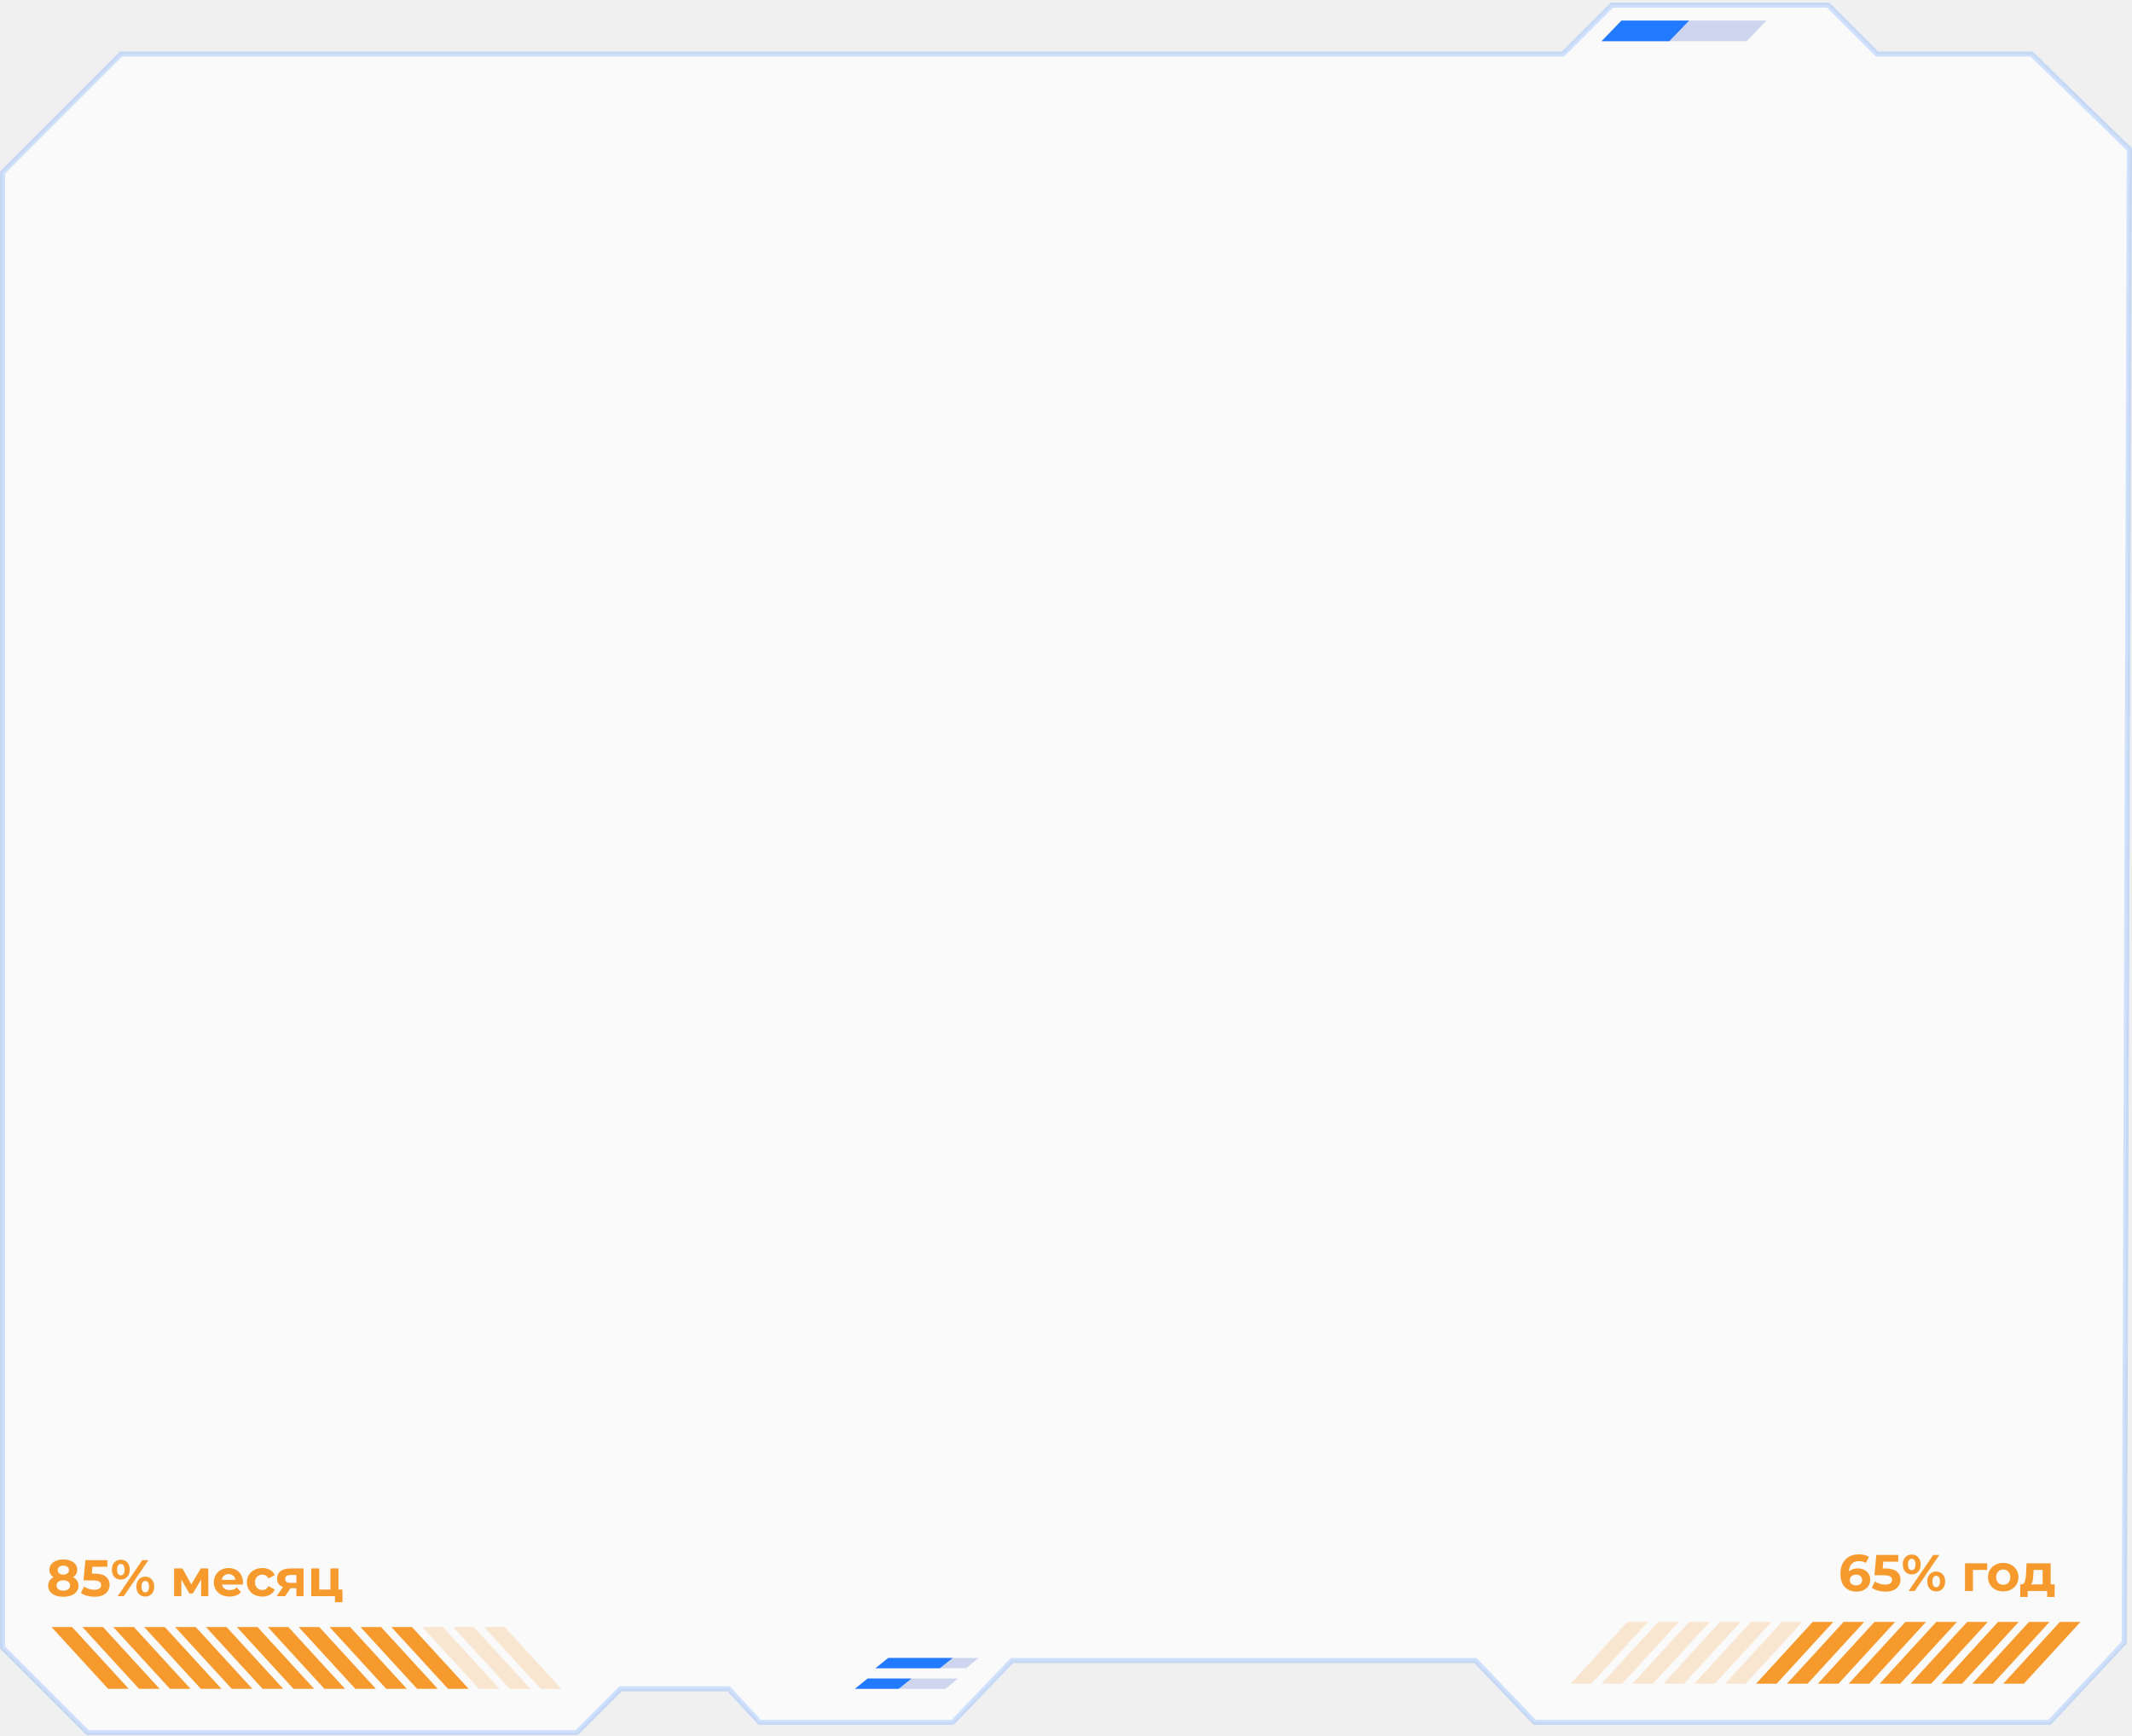
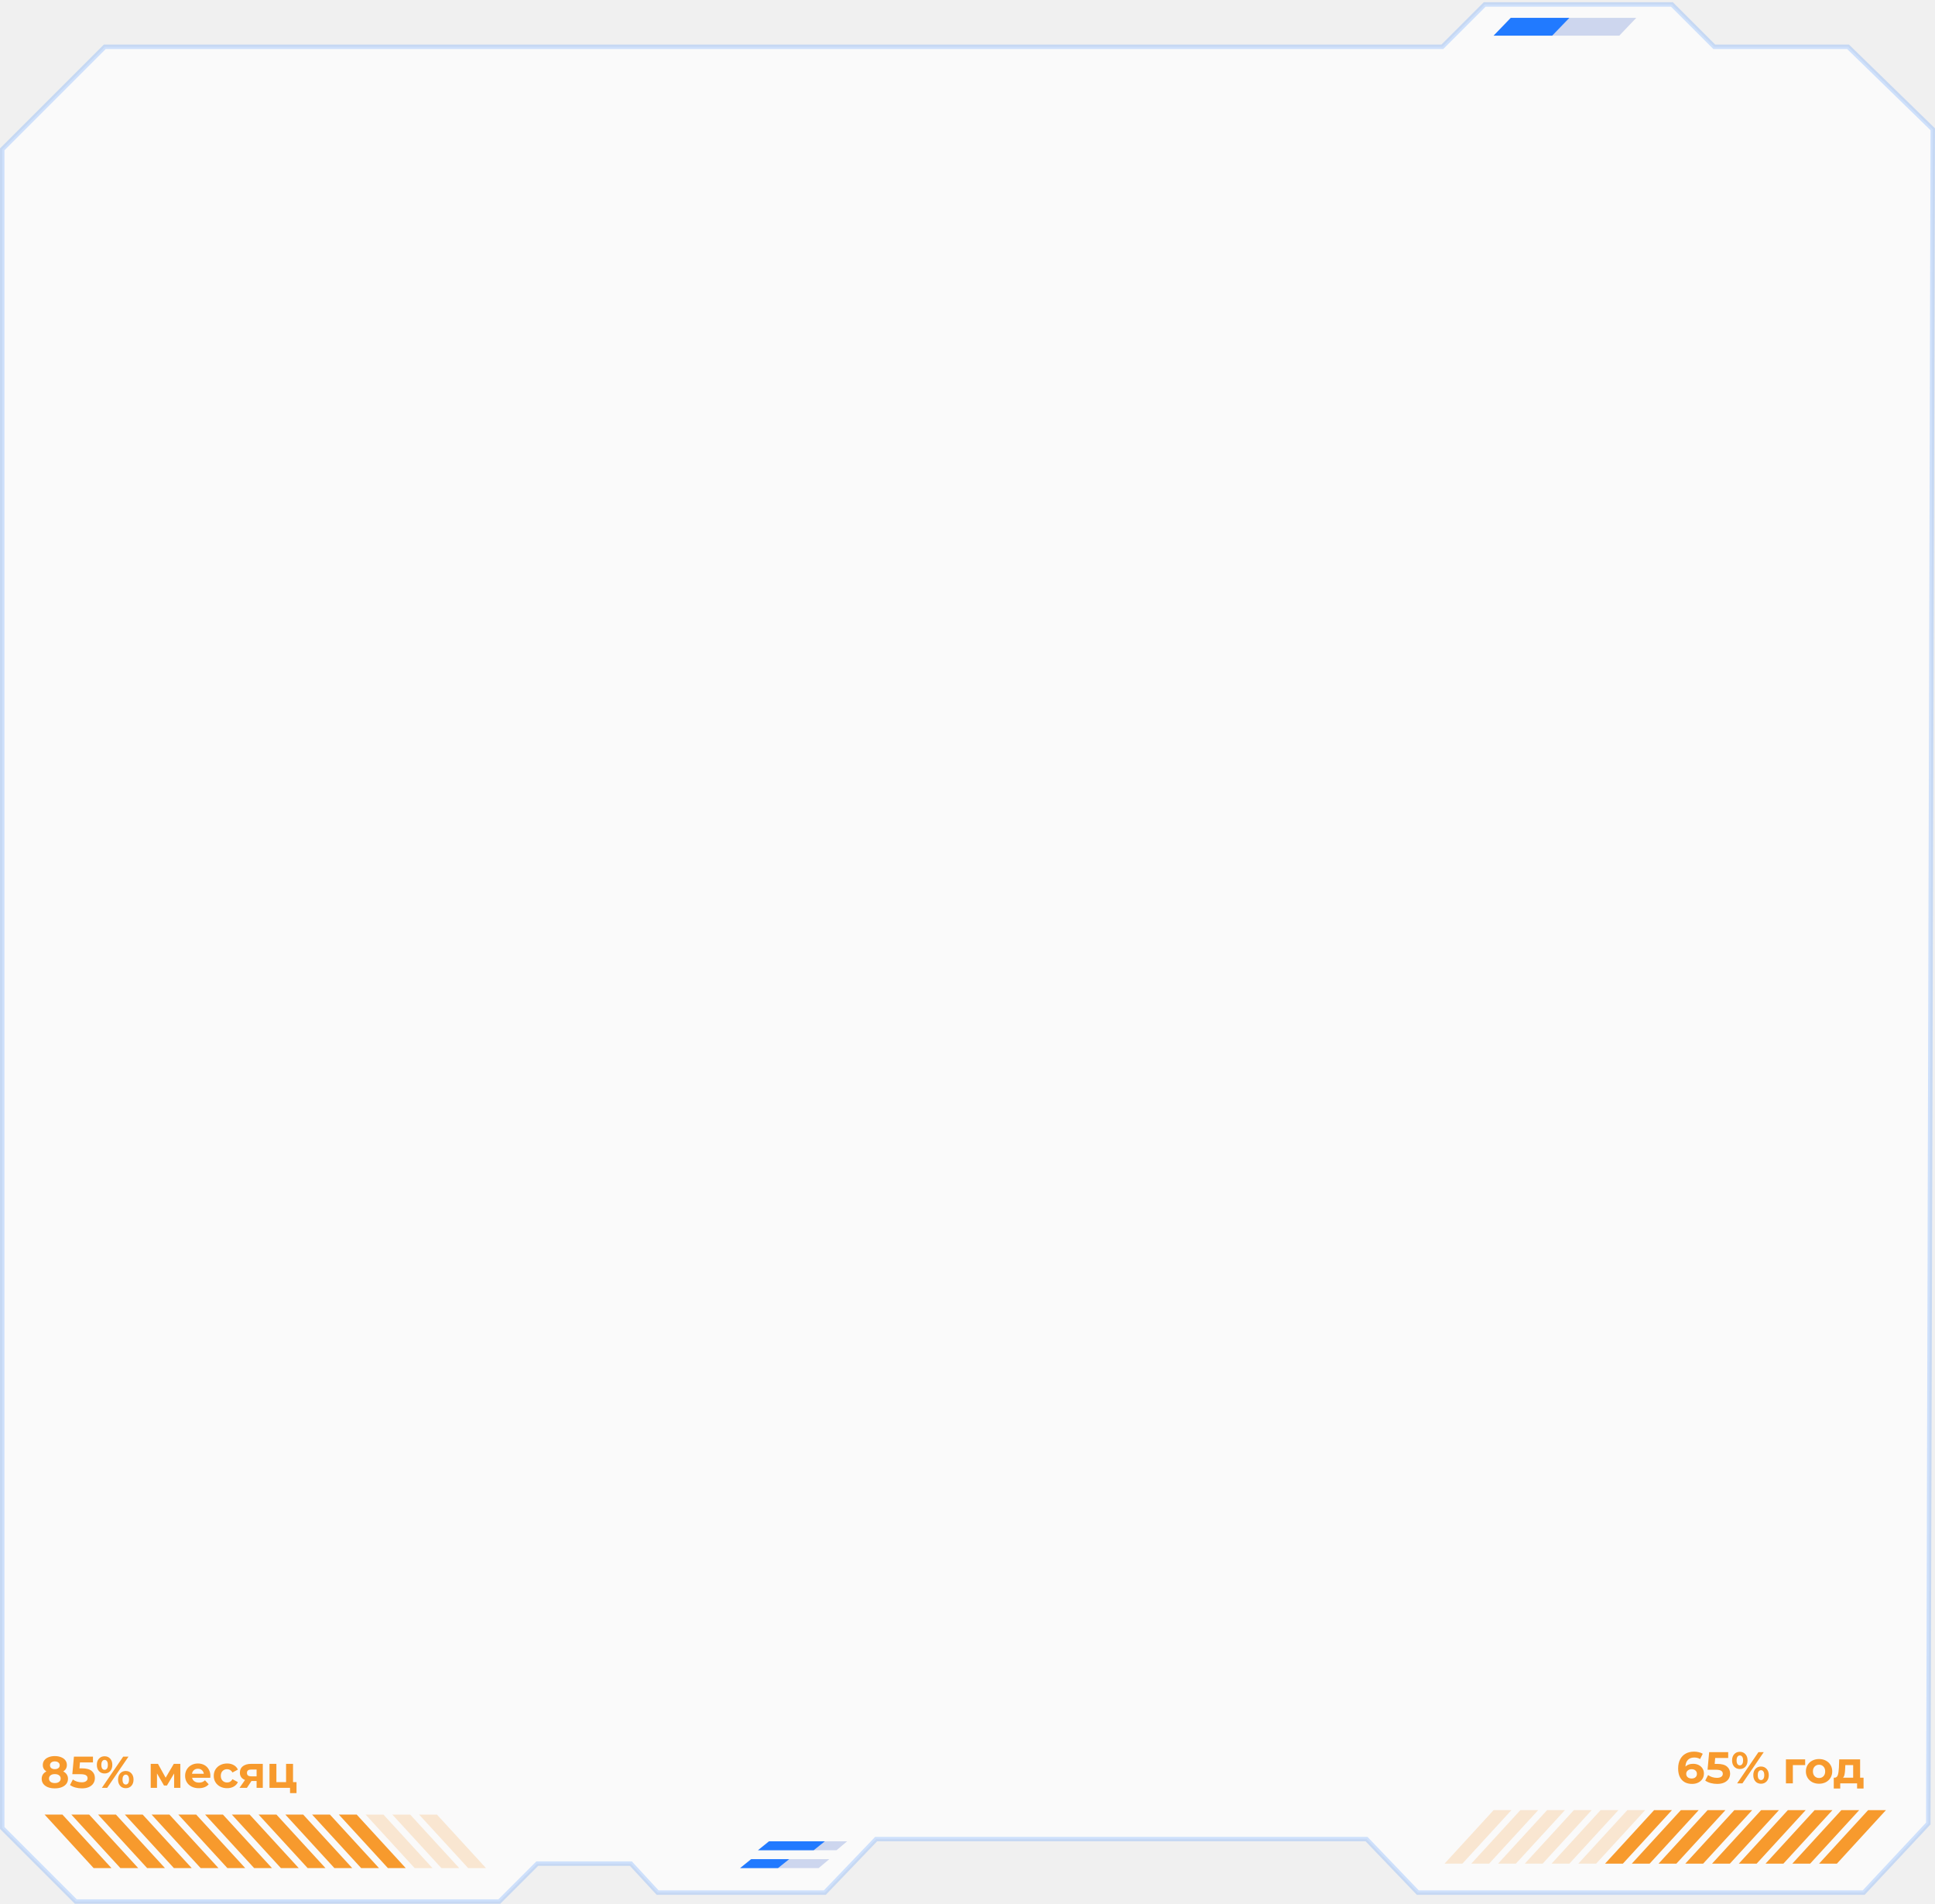
- <svg xmlns="http://www.w3.org/2000/svg" width="414" height="337" viewBox="0 0 414 337" fill="none">
-   <path d="M0.5 33.5V319V320L17 336.5H112L120.5 328H141.5L147.5 334.5H185L196.5 322.5H286.5L298 334.5H398L412.5 319L413.5 29L394.5 10.5H364.5L355 1H313L303.5 10.5H23.5L0.5 33.5Z" fill="white" fill-opacity="0.68" stroke="#217AFF" stroke-opacity="0.2" />
-   <path d="M314.81 4H343L339.19 8H311L314.81 4Z" fill="#CDD6EE" />
-   <path d="M400 315H404L393 327H389L400 315Z" fill="#F79A2D" />
-   <path d="M364 315H368L357 327H353L364 315Z" fill="#F79A2D" />
-   <path d="M382 315H386L375 327H371L382 315Z" fill="#F79A2D" />
-   <path d="M346 315H350L339 327H335L346 315Z" fill="#F79A2D" fill-opacity="0.2" />
-   <path d="M316 315H320L309 327H305L316 315Z" fill="#F79A2D" fill-opacity="0.2" />
-   <path d="M394 315H398L387 327H383L394 315Z" fill="#F79A2D" />
-   <path d="M358 315H362L351 327H347L358 315Z" fill="#F79A2D" />
-   <path d="M328 315H332L321 327H317L328 315Z" fill="#F79A2D" fill-opacity="0.2" />
-   <path d="M376 315H380L369 327H365L376 315Z" fill="#F79A2D" />
-   <path d="M340 315H344L333 327H329L340 315Z" fill="#F79A2D" fill-opacity="0.2" />
-   <path d="M388 315H392L381 327H377L388 315Z" fill="#F79A2D" />
-   <path d="M352 315H356L345 327H341L352 315Z" fill="#F79A2D" />
-   <path d="M322 315H326L315 327H311L322 315Z" fill="#F79A2D" fill-opacity="0.2" />
-   <path d="M370 315H374L363 327H359L370 315Z" fill="#F79A2D" />
-   <path d="M334 315H338L327 327H323L334 315Z" fill="#F79A2D" fill-opacity="0.2" />
-   <path d="M360.76 304.61C361.207 304.61 361.613 304.7 361.98 304.88C362.347 305.06 362.637 305.317 362.85 305.65C363.063 305.977 363.17 306.357 363.17 306.79C363.17 307.257 363.053 307.667 362.82 308.02C362.587 308.373 362.267 308.647 361.86 308.84C361.46 309.027 361.013 309.12 360.52 309.12C359.54 309.12 358.773 308.82 358.22 308.22C357.667 307.62 357.39 306.763 357.39 305.65C357.39 304.857 357.54 304.177 357.84 303.61C358.14 303.043 358.557 302.613 359.09 302.32C359.63 302.027 360.253 301.88 360.96 301.88C361.333 301.88 361.69 301.923 362.03 302.01C362.377 302.09 362.67 302.207 362.91 302.36L362.31 303.55C361.963 303.317 361.527 303.2 361 303.2C360.407 303.2 359.937 303.373 359.59 303.72C359.243 304.067 359.057 304.57 359.03 305.23C359.443 304.817 360.02 304.61 360.76 304.61ZM360.43 307.91C360.777 307.91 361.057 307.817 361.27 307.63C361.49 307.443 361.6 307.19 361.6 306.87C361.6 306.55 361.49 306.297 361.27 306.11C361.057 305.917 360.77 305.82 360.41 305.82C360.057 305.82 359.767 305.92 359.54 306.12C359.313 306.313 359.2 306.563 359.2 306.87C359.2 307.177 359.31 307.427 359.53 307.62C359.75 307.813 360.05 307.91 360.43 307.91ZM366.157 304.63C367.144 304.63 367.871 304.827 368.337 305.22C368.811 305.613 369.047 306.14 369.047 306.8C369.047 307.227 368.941 307.617 368.727 307.97C368.514 308.317 368.187 308.597 367.747 308.81C367.314 309.017 366.777 309.12 366.137 309.12C365.644 309.12 365.157 309.057 364.677 308.93C364.204 308.797 363.801 308.61 363.467 308.37L364.107 307.13C364.374 307.33 364.681 307.487 365.027 307.6C365.374 307.707 365.731 307.76 366.097 307.76C366.504 307.76 366.824 307.68 367.057 307.52C367.291 307.36 367.407 307.137 367.407 306.85C367.407 306.55 367.284 306.323 367.037 306.17C366.797 306.017 366.377 305.94 365.777 305.94H363.987L364.347 302H368.617V303.3H365.697L365.587 304.63H366.157ZM371.227 305.78C370.713 305.78 370.293 305.607 369.967 305.26C369.647 304.907 369.487 304.437 369.487 303.85C369.487 303.263 369.647 302.797 369.967 302.45C370.293 302.097 370.713 301.92 371.227 301.92C371.74 301.92 372.157 302.097 372.477 302.45C372.797 302.797 372.957 303.263 372.957 303.85C372.957 304.437 372.797 304.907 372.477 305.26C372.157 305.607 371.74 305.78 371.227 305.78ZM375.397 302H376.587L371.807 309H370.617L375.397 302ZM371.227 304.96C371.453 304.96 371.63 304.867 371.757 304.68C371.89 304.493 371.957 304.217 371.957 303.85C371.957 303.483 371.89 303.207 371.757 303.02C371.63 302.833 371.453 302.74 371.227 302.74C371.007 302.74 370.83 302.837 370.697 303.03C370.563 303.217 370.497 303.49 370.497 303.85C370.497 304.21 370.563 304.487 370.697 304.68C370.83 304.867 371.007 304.96 371.227 304.96ZM375.977 309.08C375.643 309.08 375.343 309.003 375.077 308.85C374.817 308.69 374.613 308.463 374.467 308.17C374.32 307.877 374.247 307.537 374.247 307.15C374.247 306.763 374.32 306.423 374.467 306.13C374.613 305.837 374.817 305.613 375.077 305.46C375.343 305.3 375.643 305.22 375.977 305.22C376.49 305.22 376.907 305.397 377.227 305.75C377.553 306.097 377.717 306.563 377.717 307.15C377.717 307.737 377.553 308.207 377.227 308.56C376.907 308.907 376.49 309.08 375.977 309.08ZM375.977 308.26C376.203 308.26 376.38 308.167 376.507 307.98C376.64 307.787 376.707 307.51 376.707 307.15C376.707 306.79 376.64 306.517 376.507 306.33C376.38 306.137 376.203 306.04 375.977 306.04C375.757 306.04 375.58 306.133 375.447 306.32C375.313 306.507 375.247 306.783 375.247 307.15C375.247 307.517 375.313 307.793 375.447 307.98C375.58 308.167 375.757 308.26 375.977 308.26ZM385.878 304.9H383.118V309H381.568V303.62H385.878V304.9ZM389 309.08C388.434 309.08 387.924 308.963 387.47 308.73C387.024 308.49 386.674 308.16 386.42 307.74C386.167 307.32 386.04 306.843 386.04 306.31C386.04 305.777 386.167 305.3 386.42 304.88C386.674 304.46 387.024 304.133 387.47 303.9C387.924 303.66 388.434 303.54 389 303.54C389.567 303.54 390.074 303.66 390.52 303.9C390.967 304.133 391.317 304.46 391.57 304.88C391.824 305.3 391.95 305.777 391.95 306.31C391.95 306.843 391.824 307.32 391.57 307.74C391.317 308.16 390.967 308.49 390.52 308.73C390.074 308.963 389.567 309.08 389 309.08ZM389 307.8C389.4 307.8 389.727 307.667 389.98 307.4C390.24 307.127 390.37 306.763 390.37 306.31C390.37 305.857 390.24 305.497 389.98 305.23C389.727 304.957 389.4 304.82 389 304.82C388.6 304.82 388.27 304.957 388.01 305.23C387.75 305.497 387.62 305.857 387.62 306.31C387.62 306.763 387.75 307.127 388.01 307.4C388.27 307.667 388.6 307.8 389 307.8ZM398.975 307.72V310.16H397.525V309H393.745V310.16H392.295V307.72H392.515C392.849 307.713 393.079 307.517 393.205 307.13C393.332 306.743 393.412 306.193 393.445 305.48L393.515 303.62H398.205V307.72H398.975ZM394.855 305.59C394.835 306.137 394.792 306.583 394.725 306.93C394.665 307.277 394.549 307.54 394.375 307.72H396.645V304.9H394.885L394.855 305.59Z" fill="#F79A2D" />
-   <path d="M14 316H10L21 328H25L14 316Z" fill="#F79A2D" />
-   <path d="M50 316H46L57 328H61L50 316Z" fill="#F79A2D" />
-   <path d="M32 316H28L39 328H43L32 316Z" fill="#F79A2D" />
-   <path d="M68 316H64L75 328H79L68 316Z" fill="#F79A2D" />
-   <path d="M98 316H94L105 328H109L98 316Z" fill="#F79A2D" fill-opacity="0.2" />
-   <path d="M20 316H16L27 328H31L20 316Z" fill="#F79A2D" />
-   <path d="M56 316H52L63 328H67L56 316Z" fill="#F79A2D" />
-   <path d="M86 316H82L93 328H97L86 316Z" fill="#F79A2D" fill-opacity="0.2" />
-   <path d="M38 316H34L45 328H49L38 316Z" fill="#F79A2D" />
-   <path d="M74 316H70L81 328H85L74 316Z" fill="#F79A2D" />
-   <path d="M26 316H22L33 328H37L26 316Z" fill="#F79A2D" />
-   <path d="M62 316H58L69 328H73L62 316Z" fill="#F79A2D" />
-   <path d="M92 316H88L99 328H103L92 316Z" fill="#F79A2D" fill-opacity="0.2" />
-   <path d="M44 316H40L51 328H55L44 316Z" fill="#F79A2D" />
-   <path d="M80 316H76L87 328H91L80 316Z" fill="#F79A2D" />
-   <path d="M14.18 306.32C14.527 306.493 14.79 306.72 14.97 307C15.157 307.28 15.25 307.603 15.25 307.97C15.25 308.403 15.127 308.783 14.88 309.11C14.633 309.43 14.287 309.68 13.84 309.86C13.393 310.033 12.877 310.12 12.29 310.12C11.703 310.12 11.187 310.033 10.74 309.86C10.3 309.68 9.957 309.43 9.71 309.11C9.47 308.783 9.35 308.403 9.35 307.97C9.35 307.603 9.44 307.28 9.62 307C9.807 306.72 10.07 306.493 10.41 306.32C10.15 306.16 9.95 305.96 9.81 305.72C9.67 305.473 9.6 305.193 9.6 304.88C9.6 304.473 9.713 304.12 9.94 303.82C10.167 303.52 10.483 303.29 10.89 303.13C11.297 302.963 11.763 302.88 12.29 302.88C12.823 302.88 13.293 302.963 13.7 303.13C14.113 303.29 14.433 303.52 14.66 303.82C14.887 304.12 15 304.473 15 304.88C15 305.193 14.93 305.473 14.79 305.72C14.65 305.96 14.447 306.16 14.18 306.32ZM12.29 304.07C11.963 304.07 11.7 304.15 11.5 304.31C11.307 304.463 11.21 304.677 11.21 304.95C11.21 305.217 11.307 305.427 11.5 305.58C11.693 305.733 11.957 305.81 12.29 305.81C12.623 305.81 12.89 305.733 13.09 305.58C13.29 305.427 13.39 305.217 13.39 304.95C13.39 304.677 13.29 304.463 13.09 304.31C12.89 304.15 12.623 304.07 12.29 304.07ZM12.29 308.93C12.697 308.93 13.017 308.84 13.25 308.66C13.49 308.473 13.61 308.227 13.61 307.92C13.61 307.613 13.49 307.37 13.25 307.19C13.017 307.01 12.697 306.92 12.29 306.92C11.89 306.92 11.573 307.01 11.34 307.19C11.107 307.37 10.99 307.613 10.99 307.92C10.99 308.233 11.107 308.48 11.34 308.66C11.573 308.84 11.89 308.93 12.29 308.93ZM18.392 305.63C19.378 305.63 20.105 305.827 20.572 306.22C21.045 306.613 21.282 307.14 21.282 307.8C21.282 308.227 21.175 308.617 20.962 308.97C20.748 309.317 20.422 309.597 19.982 309.81C19.548 310.017 19.012 310.12 18.372 310.12C17.878 310.12 17.392 310.057 16.912 309.93C16.438 309.797 16.035 309.61 15.702 309.37L16.342 308.13C16.608 308.33 16.915 308.487 17.262 308.6C17.608 308.707 17.965 308.76 18.332 308.76C18.738 308.76 19.058 308.68 19.292 308.52C19.525 308.36 19.642 308.137 19.642 307.85C19.642 307.55 19.518 307.323 19.272 307.17C19.032 307.017 18.612 306.94 18.012 306.94H16.222L16.582 303H20.852V304.3H17.932L17.822 305.63H18.392ZM23.461 306.78C22.948 306.78 22.528 306.607 22.201 306.26C21.881 305.907 21.721 305.437 21.721 304.85C21.721 304.263 21.881 303.797 22.201 303.45C22.528 303.097 22.948 302.92 23.461 302.92C23.974 302.92 24.391 303.097 24.711 303.45C25.031 303.797 25.191 304.263 25.191 304.85C25.191 305.437 25.031 305.907 24.711 306.26C24.391 306.607 23.974 306.78 23.461 306.78ZM27.631 303H28.821L24.041 310H22.851L27.631 303ZM23.461 305.96C23.688 305.96 23.864 305.867 23.991 305.68C24.125 305.493 24.191 305.217 24.191 304.85C24.191 304.483 24.125 304.207 23.991 304.02C23.864 303.833 23.688 303.74 23.461 303.74C23.241 303.74 23.064 303.837 22.931 304.03C22.798 304.217 22.731 304.49 22.731 304.85C22.731 305.21 22.798 305.487 22.931 305.68C23.064 305.867 23.241 305.96 23.461 305.96ZM28.211 310.08C27.878 310.08 27.578 310.003 27.311 309.85C27.051 309.69 26.848 309.463 26.701 309.17C26.555 308.877 26.481 308.537 26.481 308.15C26.481 307.763 26.555 307.423 26.701 307.13C26.848 306.837 27.051 306.613 27.311 306.46C27.578 306.3 27.878 306.22 28.211 306.22C28.724 306.22 29.141 306.397 29.461 306.75C29.788 307.097 29.951 307.563 29.951 308.15C29.951 308.737 29.788 309.207 29.461 309.56C29.141 309.907 28.724 310.08 28.211 310.08ZM28.211 309.26C28.438 309.26 28.614 309.167 28.741 308.98C28.875 308.787 28.941 308.51 28.941 308.15C28.941 307.79 28.875 307.517 28.741 307.33C28.614 307.137 28.438 307.04 28.211 307.04C27.991 307.04 27.814 307.133 27.681 307.32C27.548 307.507 27.481 307.783 27.481 308.15C27.481 308.517 27.548 308.793 27.681 308.98C27.814 309.167 27.991 309.26 28.211 309.26ZM39.053 310V306.78L37.443 309.48H36.783L35.213 306.77V310H33.803V304.62H35.433L37.153 307.73L38.983 304.62H40.443L40.463 310H39.053ZM47.187 307.33C47.187 307.35 47.177 307.49 47.157 307.75H43.087C43.16 308.083 43.334 308.347 43.607 308.54C43.88 308.733 44.22 308.83 44.627 308.83C44.907 308.83 45.154 308.79 45.367 308.71C45.587 308.623 45.79 308.49 45.977 308.31L46.807 309.21C46.3 309.79 45.56 310.08 44.587 310.08C43.98 310.08 43.444 309.963 42.977 309.73C42.51 309.49 42.15 309.16 41.897 308.74C41.644 308.32 41.517 307.843 41.517 307.31C41.517 306.783 41.64 306.31 41.887 305.89C42.14 305.463 42.484 305.133 42.917 304.9C43.357 304.66 43.847 304.54 44.387 304.54C44.914 304.54 45.39 304.653 45.817 304.88C46.244 305.107 46.577 305.433 46.817 305.86C47.064 306.28 47.187 306.77 47.187 307.33ZM44.397 305.72C44.044 305.72 43.747 305.82 43.507 306.02C43.267 306.22 43.12 306.493 43.067 306.84H45.717C45.664 306.5 45.517 306.23 45.277 306.03C45.037 305.823 44.744 305.72 44.397 305.72ZM50.943 310.08C50.37 310.08 49.853 309.963 49.393 309.73C48.94 309.49 48.583 309.16 48.323 308.74C48.069 308.32 47.943 307.843 47.943 307.31C47.943 306.777 48.069 306.3 48.323 305.88C48.583 305.46 48.94 305.133 49.393 304.9C49.853 304.66 50.37 304.54 50.943 304.54C51.51 304.54 52.003 304.66 52.423 304.9C52.849 305.133 53.16 305.47 53.353 305.91L52.143 306.56C51.863 306.067 51.459 305.82 50.933 305.82C50.526 305.82 50.19 305.953 49.923 306.22C49.656 306.487 49.523 306.85 49.523 307.31C49.523 307.77 49.656 308.133 49.923 308.4C50.19 308.667 50.526 308.8 50.933 308.8C51.466 308.8 51.87 308.553 52.143 308.06L53.353 308.72C53.16 309.147 52.849 309.48 52.423 309.72C52.003 309.96 51.51 310.08 50.943 310.08ZM58.944 304.62V310H57.554V308.46H56.404L55.384 310H53.724L54.954 308.24C54.581 308.093 54.294 307.883 54.094 307.61C53.901 307.33 53.804 306.993 53.804 306.6C53.804 305.967 54.031 305.48 54.484 305.14C54.944 304.793 55.574 304.62 56.374 304.62H58.944ZM56.404 305.89C56.071 305.89 55.817 305.95 55.644 306.07C55.477 306.19 55.394 306.383 55.394 306.65C55.394 306.917 55.474 307.113 55.634 307.24C55.801 307.36 56.051 307.42 56.384 307.42H57.554V305.89H56.404ZM66.503 308.72V311.18H65.053V310H60.443V304.62H61.993V308.72H64.163V304.62H65.723V308.72H66.503Z" fill="#F79A2D" />
-   <path d="M314.864 4H328L324.136 8H311L314.864 4Z" fill="#217AFF" />
-   <path d="M168.381 326H186L183.619 328H166L168.381 326Z" fill="#CDD6EE" />
-   <path d="M172.381 322H190L187.619 324H170L172.381 322Z" fill="#CDD6EE" />
-   <path d="M168.5 326H177L174.5 328H166L168.5 326Z" fill="#217AFF" />
-   <path d="M172.5 322H185L182.5 324H170L172.5 322Z" fill="#217AFF" />
+ <svg xmlns="http://www.w3.org/2000/svg" width="434" height="427" viewBox="0 0 434 427" fill="none">
+   <path d="M0.5 33.5V409V410L17 426.5H112L120.5 418H141.5L147.5 424.5H185L196.5 412.5H306.5L318 424.5H418L432.5 409L433.5 29L414.5 10.5H384.5L375 1H333L323.5 10.5H23.5L0.5 33.5Z" fill="white" fill-opacity="0.68" stroke="#217AFF" stroke-opacity="0.2" />
+   <path d="M419 406H423L412 418H408L419 406Z" fill="#F79A2D" />
+   <path d="M14 407H10L21 419H25L14 407Z" fill="#F79A2D" />
+   <path d="M383 406H387L376 418H372L383 406Z" fill="#F79A2D" />
+   <path d="M50 407H46L57 419H61L50 407Z" fill="#F79A2D" />
+   <path d="M401 406H405L394 418H390L401 406Z" fill="#F79A2D" />
+   <path d="M32 407H28L39 419H43L32 407Z" fill="#F79A2D" />
+   <path d="M365 406H369L358 418H354L365 406Z" fill="#F79A2D" fill-opacity="0.2" />
+   <path d="M68 407H64L75 419H79L68 407Z" fill="#F79A2D" />
+   <path d="M335 406H339L328 418H324L335 406Z" fill="#F79A2D" fill-opacity="0.2" />
+   <path d="M338.81 4H367L363.19 8H335L338.81 4Z" fill="#CDD6EE" />
+   <path d="M168.381 417H186L183.619 419H166L168.381 417Z" fill="#CDD6EE" />
+   <path d="M172.381 413H190L187.619 415H170L172.381 413Z" fill="#CDD6EE" />
+   <path d="M338.864 4H352L348.136 8H335L338.864 4Z" fill="#217AFF" />
+   <path d="M168.5 417H177L174.5 419H166L168.5 417Z" fill="#217AFF" />
+   <path d="M172.5 413H185L182.5 415H170L172.5 413Z" fill="#217AFF" />
+   <path d="M98 407H94L105 419H109L98 407Z" fill="#F79A2D" fill-opacity="0.2" />
+   <path d="M413 406H417L406 418H402L413 406Z" fill="#F79A2D" />
+   <path d="M20 407H16L27 419H31L20 407Z" fill="#F79A2D" />
+   <path d="M377 406H381L370 418H366L377 406Z" fill="#F79A2D" />
+   <path d="M56 407H52L63 419H67L56 407Z" fill="#F79A2D" />
+   <path d="M347 406H351L340 418H336L347 406Z" fill="#F79A2D" fill-opacity="0.2" />
+   <path d="M86 407H82L93 419H97L86 407Z" fill="#F79A2D" fill-opacity="0.2" />
+   <path d="M395 406H399L388 418H384L395 406Z" fill="#F79A2D" />
+   <path d="M38 407H34L45 419H49L38 407Z" fill="#F79A2D" />
+   <path d="M359 406H363L352 418H348L359 406Z" fill="#F79A2D" fill-opacity="0.2" />
+   <path d="M74 407H70L81 419H85L74 407Z" fill="#F79A2D" />
+   <path d="M407 406H411L400 418H396L407 406Z" fill="#F79A2D" />
+   <path d="M26 407H22L33 419H37L26 407Z" fill="#F79A2D" />
+   <path d="M371 406H375L364 418H360L371 406Z" fill="#F79A2D" />
+   <path d="M62 407H58L69 419H73L62 407Z" fill="#F79A2D" />
+   <path d="M341 406H345L334 418H330L341 406Z" fill="#F79A2D" fill-opacity="0.2" />
+   <path d="M92 407H88L99 419H103L92 407Z" fill="#F79A2D" fill-opacity="0.2" />
+   <path d="M389 406H393L382 418H378L389 406Z" fill="#F79A2D" />
+   <path d="M44 407H40L51 419H55L44 407Z" fill="#F79A2D" />
+   <path d="M353 406H357L346 418H342L353 406Z" fill="#F79A2D" fill-opacity="0.2" />
+   <path d="M80 407H76L87 419H91L80 407Z" fill="#F79A2D" />
+   <path d="M379.76 395.61C380.207 395.61 380.613 395.7 380.98 395.88C381.347 396.06 381.637 396.317 381.85 396.65C382.063 396.977 382.17 397.357 382.17 397.79C382.17 398.257 382.053 398.667 381.82 399.02C381.587 399.373 381.267 399.647 380.86 399.84C380.46 400.027 380.013 400.12 379.52 400.12C378.54 400.12 377.773 399.82 377.22 399.22C376.667 398.62 376.39 397.763 376.39 396.65C376.39 395.857 376.54 395.177 376.84 394.61C377.14 394.043 377.557 393.613 378.09 393.32C378.63 393.027 379.253 392.88 379.96 392.88C380.333 392.88 380.69 392.923 381.03 393.01C381.377 393.09 381.67 393.207 381.91 393.36L381.31 394.55C380.963 394.317 380.527 394.2 380 394.2C379.407 394.2 378.937 394.373 378.59 394.72C378.243 395.067 378.057 395.57 378.03 396.23C378.443 395.817 379.02 395.61 379.76 395.61ZM379.43 398.91C379.777 398.91 380.057 398.817 380.27 398.63C380.49 398.443 380.6 398.19 380.6 397.87C380.6 397.55 380.49 397.297 380.27 397.11C380.057 396.917 379.77 396.82 379.41 396.82C379.057 396.82 378.767 396.92 378.54 397.12C378.313 397.313 378.2 397.563 378.2 397.87C378.2 398.177 378.31 398.427 378.53 398.62C378.75 398.813 379.05 398.91 379.43 398.91ZM385.157 395.63C386.144 395.63 386.871 395.827 387.337 396.22C387.811 396.613 388.047 397.14 388.047 397.8C388.047 398.227 387.941 398.617 387.727 398.97C387.514 399.317 387.187 399.597 386.747 399.81C386.314 400.017 385.777 400.12 385.137 400.12C384.644 400.12 384.157 400.057 383.677 399.93C383.204 399.797 382.801 399.61 382.467 399.37L383.107 398.13C383.374 398.33 383.681 398.487 384.027 398.6C384.374 398.707 384.731 398.76 385.097 398.76C385.504 398.76 385.824 398.68 386.057 398.52C386.291 398.36 386.407 398.137 386.407 397.85C386.407 397.55 386.284 397.323 386.037 397.17C385.797 397.017 385.377 396.94 384.777 396.94H382.987L383.347 393H387.617V394.3H384.697L384.587 395.63H385.157ZM390.227 396.78C389.713 396.78 389.293 396.607 388.967 396.26C388.647 395.907 388.487 395.437 388.487 394.85C388.487 394.263 388.647 393.797 388.967 393.45C389.293 393.097 389.713 392.92 390.227 392.92C390.74 392.92 391.157 393.097 391.477 393.45C391.797 393.797 391.957 394.263 391.957 394.85C391.957 395.437 391.797 395.907 391.477 396.26C391.157 396.607 390.74 396.78 390.227 396.78ZM394.397 393H395.587L390.807 400H389.617L394.397 393ZM390.227 395.96C390.453 395.96 390.63 395.867 390.757 395.68C390.89 395.493 390.957 395.217 390.957 394.85C390.957 394.483 390.89 394.207 390.757 394.02C390.63 393.833 390.453 393.74 390.227 393.74C390.007 393.74 389.83 393.837 389.697 394.03C389.563 394.217 389.497 394.49 389.497 394.85C389.497 395.21 389.563 395.487 389.697 395.68C389.83 395.867 390.007 395.96 390.227 395.96ZM394.977 400.08C394.643 400.08 394.343 400.003 394.077 399.85C393.817 399.69 393.613 399.463 393.467 399.17C393.32 398.877 393.247 398.537 393.247 398.15C393.247 397.763 393.32 397.423 393.467 397.13C393.613 396.837 393.817 396.613 394.077 396.46C394.343 396.3 394.643 396.22 394.977 396.22C395.49 396.22 395.907 396.397 396.227 396.75C396.553 397.097 396.717 397.563 396.717 398.15C396.717 398.737 396.553 399.207 396.227 399.56C395.907 399.907 395.49 400.08 394.977 400.08ZM394.977 399.26C395.203 399.26 395.38 399.167 395.507 398.98C395.64 398.787 395.707 398.51 395.707 398.15C395.707 397.79 395.64 397.517 395.507 397.33C395.38 397.137 395.203 397.04 394.977 397.04C394.757 397.04 394.58 397.133 394.447 397.32C394.313 397.507 394.247 397.783 394.247 398.15C394.247 398.517 394.313 398.793 394.447 398.98C394.58 399.167 394.757 399.26 394.977 399.26ZM404.878 395.9H402.118V400H400.568V394.62H404.878V395.9ZM408 400.08C407.434 400.08 406.924 399.963 406.47 399.73C406.024 399.49 405.674 399.16 405.42 398.74C405.167 398.32 405.04 397.843 405.04 397.31C405.04 396.777 405.167 396.3 405.42 395.88C405.674 395.46 406.024 395.133 406.47 394.9C406.924 394.66 407.434 394.54 408 394.54C408.567 394.54 409.074 394.66 409.52 394.9C409.967 395.133 410.317 395.46 410.57 395.88C410.824 396.3 410.95 396.777 410.95 397.31C410.95 397.843 410.824 398.32 410.57 398.74C410.317 399.16 409.967 399.49 409.52 399.73C409.074 399.963 408.567 400.08 408 400.08ZM408 398.8C408.4 398.8 408.727 398.667 408.98 398.4C409.24 398.127 409.37 397.763 409.37 397.31C409.37 396.857 409.24 396.497 408.98 396.23C408.727 395.957 408.4 395.82 408 395.82C407.6 395.82 407.27 395.957 407.01 396.23C406.75 396.497 406.62 396.857 406.62 397.31C406.62 397.763 406.75 398.127 407.01 398.4C407.27 398.667 407.6 398.8 408 398.8ZM417.975 398.72V401.16H416.525V400H412.745V401.16H411.295V398.72H411.515C411.849 398.713 412.079 398.517 412.205 398.13C412.332 397.743 412.412 397.193 412.445 396.48L412.515 394.62H417.205V398.72H417.975ZM413.855 396.59C413.835 397.137 413.792 397.583 413.725 397.93C413.665 398.277 413.549 398.54 413.375 398.72H415.645V395.9H413.885L413.855 396.59Z" fill="#F79A2D" />
+   <path d="M14.18 397.32C14.527 397.493 14.79 397.72 14.97 398C15.157 398.28 15.25 398.603 15.25 398.97C15.25 399.403 15.127 399.783 14.88 400.11C14.633 400.43 14.287 400.68 13.84 400.86C13.393 401.033 12.877 401.12 12.29 401.12C11.703 401.12 11.187 401.033 10.74 400.86C10.3 400.68 9.957 400.43 9.71 400.11C9.47 399.783 9.35 399.403 9.35 398.97C9.35 398.603 9.44 398.28 9.62 398C9.807 397.72 10.07 397.493 10.41 397.32C10.15 397.16 9.95 396.96 9.81 396.72C9.67 396.473 9.6 396.193 9.6 395.88C9.6 395.473 9.713 395.12 9.94 394.82C10.167 394.52 10.483 394.29 10.89 394.13C11.297 393.963 11.763 393.88 12.29 393.88C12.823 393.88 13.293 393.963 13.7 394.13C14.113 394.29 14.433 394.52 14.66 394.82C14.887 395.12 15 395.473 15 395.88C15 396.193 14.93 396.473 14.79 396.72C14.65 396.96 14.447 397.16 14.18 397.32ZM12.29 395.07C11.963 395.07 11.7 395.15 11.5 395.31C11.307 395.463 11.21 395.677 11.21 395.95C11.21 396.217 11.307 396.427 11.5 396.58C11.693 396.733 11.957 396.81 12.29 396.81C12.623 396.81 12.89 396.733 13.09 396.58C13.29 396.427 13.39 396.217 13.39 395.95C13.39 395.677 13.29 395.463 13.09 395.31C12.89 395.15 12.623 395.07 12.29 395.07ZM12.29 399.93C12.697 399.93 13.017 399.84 13.25 399.66C13.49 399.473 13.61 399.227 13.61 398.92C13.61 398.613 13.49 398.37 13.25 398.19C13.017 398.01 12.697 397.92 12.29 397.92C11.89 397.92 11.573 398.01 11.34 398.19C11.107 398.37 10.99 398.613 10.99 398.92C10.99 399.233 11.107 399.48 11.34 399.66C11.573 399.84 11.89 399.93 12.29 399.93ZM18.392 396.63C19.378 396.63 20.105 396.827 20.572 397.22C21.045 397.613 21.282 398.14 21.282 398.8C21.282 399.227 21.175 399.617 20.962 399.97C20.748 400.317 20.422 400.597 19.982 400.81C19.548 401.017 19.012 401.12 18.372 401.12C17.878 401.12 17.392 401.057 16.912 400.93C16.438 400.797 16.035 400.61 15.702 400.37L16.342 399.13C16.608 399.33 16.915 399.487 17.262 399.6C17.608 399.707 17.965 399.76 18.332 399.76C18.738 399.76 19.058 399.68 19.292 399.52C19.525 399.36 19.642 399.137 19.642 398.85C19.642 398.55 19.518 398.323 19.272 398.17C19.032 398.017 18.612 397.94 18.012 397.94H16.222L16.582 394H20.852V395.3H17.932L17.822 396.63H18.392ZM23.461 397.78C22.948 397.78 22.528 397.607 22.201 397.26C21.881 396.907 21.721 396.437 21.721 395.85C21.721 395.263 21.881 394.797 22.201 394.45C22.528 394.097 22.948 393.92 23.461 393.92C23.974 393.92 24.391 394.097 24.711 394.45C25.031 394.797 25.191 395.263 25.191 395.85C25.191 396.437 25.031 396.907 24.711 397.26C24.391 397.607 23.974 397.78 23.461 397.78ZM27.631 394H28.821L24.041 401H22.851L27.631 394ZM23.461 396.96C23.688 396.96 23.864 396.867 23.991 396.68C24.125 396.493 24.191 396.217 24.191 395.85C24.191 395.483 24.125 395.207 23.991 395.02C23.864 394.833 23.688 394.74 23.461 394.74C23.241 394.74 23.064 394.837 22.931 395.03C22.798 395.217 22.731 395.49 22.731 395.85C22.731 396.21 22.798 396.487 22.931 396.68C23.064 396.867 23.241 396.96 23.461 396.96ZM28.211 401.08C27.878 401.08 27.578 401.003 27.311 400.85C27.051 400.69 26.848 400.463 26.701 400.17C26.555 399.877 26.481 399.537 26.481 399.15C26.481 398.763 26.555 398.423 26.701 398.13C26.848 397.837 27.051 397.613 27.311 397.46C27.578 397.3 27.878 397.22 28.211 397.22C28.724 397.22 29.141 397.397 29.461 397.75C29.788 398.097 29.951 398.563 29.951 399.15C29.951 399.737 29.788 400.207 29.461 400.56C29.141 400.907 28.724 401.08 28.211 401.08ZM28.211 400.26C28.438 400.26 28.614 400.167 28.741 399.98C28.875 399.787 28.941 399.51 28.941 399.15C28.941 398.79 28.875 398.517 28.741 398.33C28.614 398.137 28.438 398.04 28.211 398.04C27.991 398.04 27.814 398.133 27.681 398.32C27.548 398.507 27.481 398.783 27.481 399.15C27.481 399.517 27.548 399.793 27.681 399.98C27.814 400.167 27.991 400.26 28.211 400.26ZM39.053 401V397.78L37.443 400.48H36.783L35.213 397.77V401H33.803V395.62H35.433L37.153 398.73L38.983 395.62H40.443L40.463 401H39.053ZM47.187 398.33C47.187 398.35 47.177 398.49 47.157 398.75H43.087C43.16 399.083 43.334 399.347 43.607 399.54C43.88 399.733 44.22 399.83 44.627 399.83C44.907 399.83 45.154 399.79 45.367 399.71C45.587 399.623 45.79 399.49 45.977 399.31L46.807 400.21C46.3 400.79 45.56 401.08 44.587 401.08C43.98 401.08 43.444 400.963 42.977 400.73C42.51 400.49 42.15 400.16 41.897 399.74C41.644 399.32 41.517 398.843 41.517 398.31C41.517 397.783 41.64 397.31 41.887 396.89C42.14 396.463 42.484 396.133 42.917 395.9C43.357 395.66 43.847 395.54 44.387 395.54C44.914 395.54 45.39 395.653 45.817 395.88C46.244 396.107 46.577 396.433 46.817 396.86C47.064 397.28 47.187 397.77 47.187 398.33ZM44.397 396.72C44.044 396.72 43.747 396.82 43.507 397.02C43.267 397.22 43.12 397.493 43.067 397.84H45.717C45.664 397.5 45.517 397.23 45.277 397.03C45.037 396.823 44.744 396.72 44.397 396.72ZM50.943 401.08C50.37 401.08 49.853 400.963 49.393 400.73C48.94 400.49 48.583 400.16 48.323 399.74C48.069 399.32 47.943 398.843 47.943 398.31C47.943 397.777 48.069 397.3 48.323 396.88C48.583 396.46 48.94 396.133 49.393 395.9C49.853 395.66 50.37 395.54 50.943 395.54C51.51 395.54 52.003 395.66 52.423 395.9C52.849 396.133 53.16 396.47 53.353 396.91L52.143 397.56C51.863 397.067 51.459 396.82 50.933 396.82C50.526 396.82 50.19 396.953 49.923 397.22C49.656 397.487 49.523 397.85 49.523 398.31C49.523 398.77 49.656 399.133 49.923 399.4C50.19 399.667 50.526 399.8 50.933 399.8C51.466 399.8 51.87 399.553 52.143 399.06L53.353 399.72C53.16 400.147 52.849 400.48 52.423 400.72C52.003 400.96 51.51 401.08 50.943 401.08ZM58.944 395.62V401H57.554V399.46H56.404L55.384 401H53.724L54.954 399.24C54.581 399.093 54.294 398.883 54.094 398.61C53.901 398.33 53.804 397.993 53.804 397.6C53.804 396.967 54.031 396.48 54.484 396.14C54.944 395.793 55.574 395.62 56.374 395.62H58.944ZM56.404 396.89C56.071 396.89 55.817 396.95 55.644 397.07C55.477 397.19 55.394 397.383 55.394 397.65C55.394 397.917 55.474 398.113 55.634 398.24C55.801 398.36 56.051 398.42 56.384 398.42H57.554V396.89H56.404ZM66.503 399.72V402.18H65.053V401H60.443V395.62H61.993V399.72H64.163V395.62H65.723V399.72H66.503Z" fill="#F79A2D" />
</svg>
